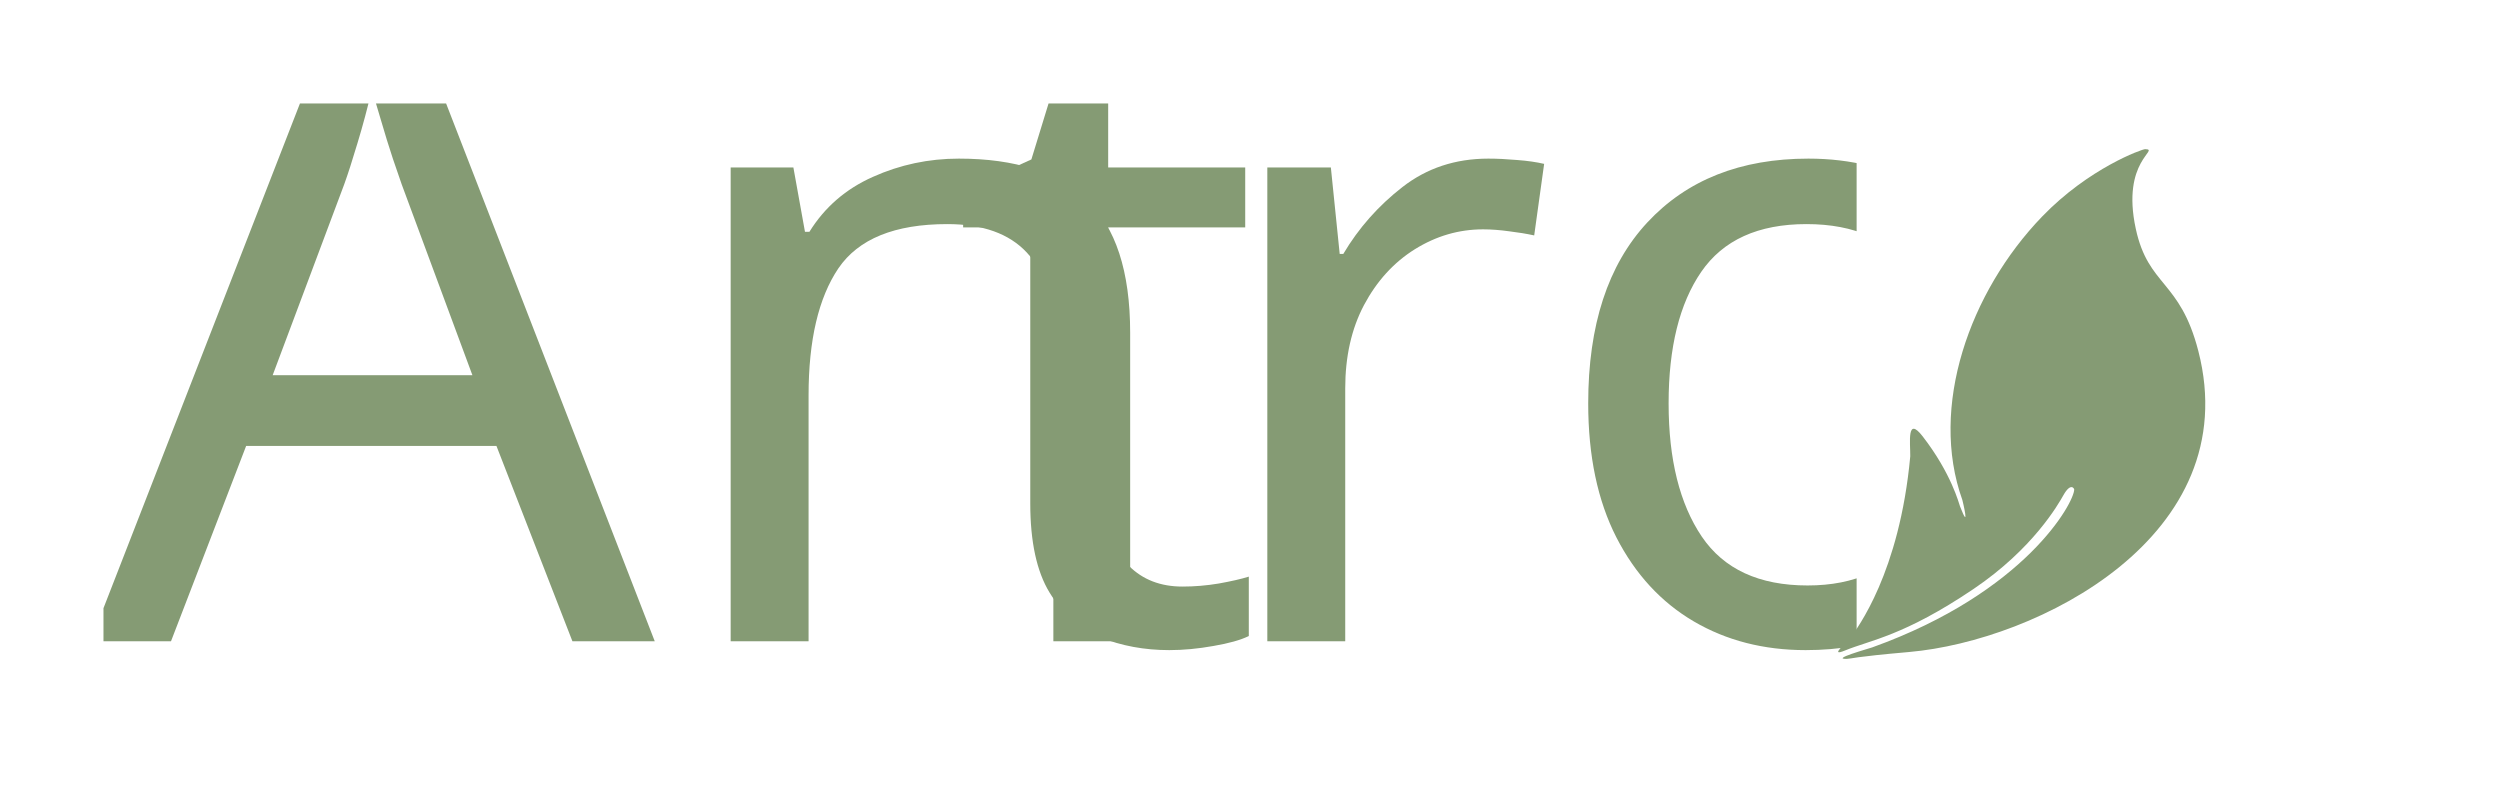
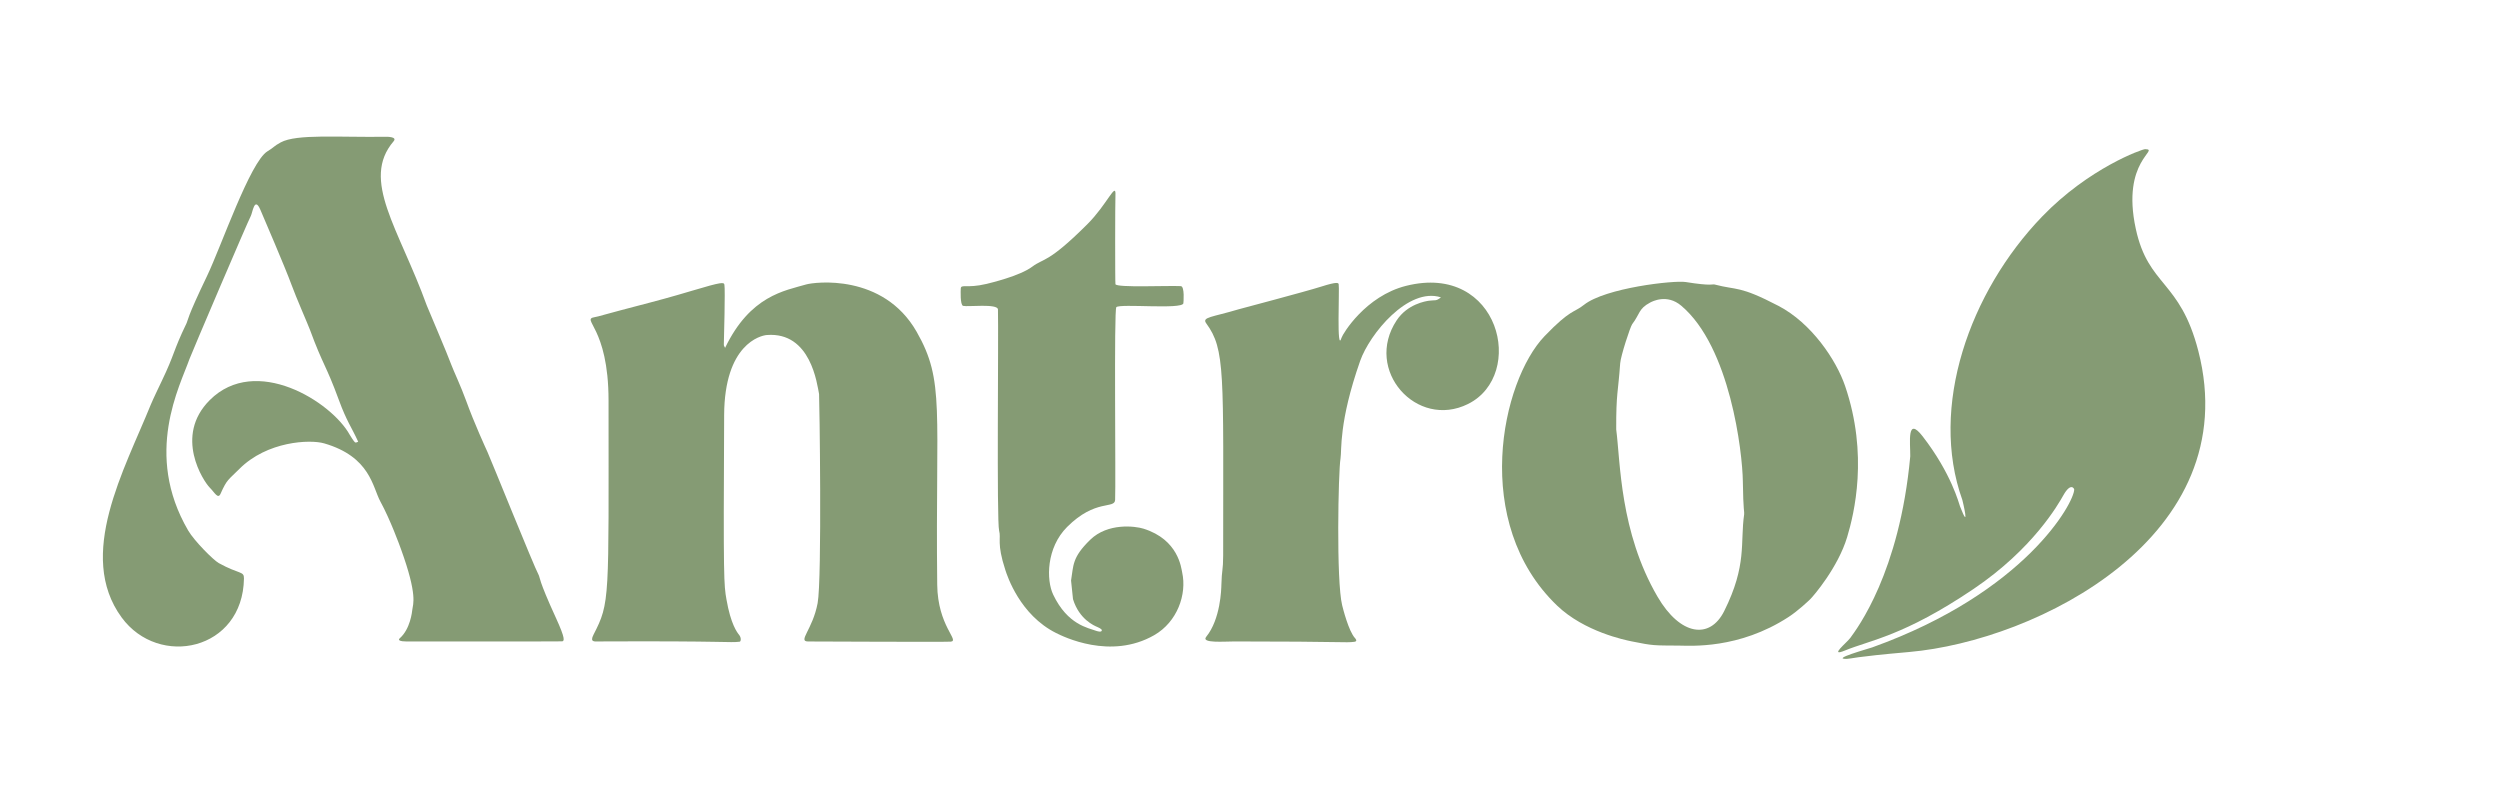
<svg xmlns="http://www.w3.org/2000/svg" width="100%" height="100%" viewBox="0 0 1208 383" version="1.1" xml:space="preserve" style="fill-rule:evenodd;clip-rule:evenodd;stroke-linejoin:round;stroke-miterlimit:2;">
  <g id="Prancheta1" transform="matrix(1,0,0,1,-608.1846,-1442.499)">
    <rect x="658.185" y="1492.499" width="847.118" height="299.032" style="fill:none;" />
-     <clipPath id="_clip1">
-       <rect x="658.185" y="1492.499" width="847.118" height="299.032" />
-     </clipPath>
-     <g clip-path="url(#_clip1)">
-       <g transform="matrix(8.543807,0,0,8.543807,228.7952,-16186.24)">
-         <g>
-           <g transform="matrix(1,0,0,1,49.529,2099.603)">
-             <text x="0px" y="0px" style="font-family:'Evantic-Regular', 'Evantic';font-size:50px;fill:rgb(133,155,116);">An</text>
-           </g>
-           <g transform="matrix(1,0,0,1,98.079,2099.603)">
-             <text x="0px" y="0px" style="font-family:'Evantic-Regular', 'Evantic';font-size:50px;fill:rgb(133,155,116);">t<tspan x="13.75px 30.6px " y="0px 0px ">ro</tspan>
-             </text>
-           </g>
-         </g>
-       </g>
+     <g transform="matrix(1,0,0,1,656.1846,1506.499)">
+       <path d="M763.498,247.961C750.941,247.871 750.957,248.047 740.445,245.916C737.31,245.28 717.595,241.284 704.385,228.621C662.696,188.659 677.451,120.147 698.376,98.385C710.961,85.297 712.481,87.201 717.36,83.312C727.651,75.11 760.871,71.372 766.523,72.278C779.329,74.331 779.423,73.186 780.509,73.473C791.397,76.354 792.226,73.829 811.346,83.794C827.329,92.124 839.245,109.918 843.541,122.483C854.901,155.713 847.96,184.145 844.544,195.517C840.15,210.145 828.288,224.021 826.616,225.621C825.839,226.365 820.913,231.083 816.212,234.143C792.143,249.81 768.665,247.99 763.498,247.961ZM732.955,143.493C732.889,125.723 733.873,125.855 734.876,111.523C735.118,108.07 739.721,93.893 740.685,92.631C744.467,87.682 743.675,85.195 749.344,82.201C750.41,81.638 757.47,77.91 764.343,83.688C788.068,103.636 793.956,154.654 794.141,168.507C794.339,183.305 794.957,183.282 794.772,184.553C792.777,198.281 796.287,208.953 785.117,231.309C778.251,245.051 763.967,243.286 752.893,224.28C734.662,192.993 735.002,159.177 732.955,143.493Z" style="fill:rgb(133,155,116);fill-opacity:1;" />
+       <path d="M125.075,149.441C121.778,142.202 119.573,139.713 115.781,129.383C109.426,112.07 108.134,112.659 101.78,95.383C100.848,92.85 95.076,79.733 92.774,73.386C90.032,65.828 79.035,40.216 77.803,37.347C74.951,30.704 74.034,38.822 73.195,40.351C71.71,43.057 44.327,107.255 43.538,109.516C39.029,122.431 21.306,155.236 42.889,192.28C45.883,197.417 55.151,206.674 57.733,208.101C67.704,213.608 69.936,211.867 69.881,215.496C69.362,250.353 28.784,258.959 10.761,234.334C-11.237,204.275 12.209,162.812 24.804,131.65C25.788,129.215 29.636,121.204 30.069,120.301C36.666,106.566 35.418,106.133 42.083,92.308C42.955,90.501 42.058,90.145 52.068,69.301C58.842,55.192 72.879,14.167 81.251,9.103C84.57,7.095 84.198,6.669 87.65,4.802C95.375,0.622 115.591,2.426 138.501,2.092C138.843,2.087 144.119,2.01 142.195,4.26C126.193,22.978 144.717,46.313 158.225,83.614C158.596,84.638 168.272,107.214 170.222,112.616C170.981,114.716 174.789,122.883 177.224,129.615C181.159,140.494 186.676,152.507 187.575,154.464C189.162,157.92 209.968,209.584 212.195,213.649C213.058,215.223 211.953,215.657 220.577,234.463C225.43,245.046 224.585,245.681 223.663,245.901C223.219,246.006 150.297,245.916 149.499,245.947C149.135,245.961 143.15,246.19 145.223,244.36C150.225,239.943 151.121,231.672 151.251,230.467C151.529,227.9 153.912,223.867 145.771,201.387C145.087,199.499 140.596,187.096 135.805,178.351C132.009,171.422 131.028,156.713 108.596,150.225C101.849,148.274 81.08,149.115 67.622,162.624C62.26,168.005 61.68,167.568 58.582,174.557C57.331,177.379 55.745,174.017 53.363,171.631C50.276,168.537 35.957,146.739 53.342,129.345C75.562,107.115 112.134,130.1 120.989,146.086C121.713,147.394 122.763,148.814 122.931,149.042C123.714,150.101 123.875,149.983 125.075,149.441Z" style="fill:rgb(133,155,116);fill-opacity:1;" />
+       <path d="M302.356,104.103C314.532,78.788 331.208,76.482 341.486,73.46C345.524,72.273 378.715,67.966 394.906,96.28C408.678,120.365 403.938,133.469 404.864,218.493C405.082,238.547 415.835,245.553 411.433,246.044C409.499,246.259 347.98,245.986 342.462,245.962C337.355,245.939 344.659,240.264 347.076,227.448C349.265,215.838 347.933,127.175 347.777,126.41C346.825,121.733 343.849,96.216 322.518,97.884C319.473,98.122 302.088,102.301 301.909,136.501C301.489,216.724 301.803,218.546 303.012,225.569C305.106,237.729 308.232,241.637 309.145,242.779C310.343,244.277 309.969,246.008 309.41,246.072C304.012,246.688 304.036,245.647 241.499,245.947C239.399,245.957 236.827,246.48 238.795,242.654C246.841,227.009 246.069,226.208 246.05,129.5C246.043,93.614 232.34,90.444 239.442,89.226C241.643,88.849 241.561,88.579 266.436,82.105C275.591,79.722 284.889,76.937 286.485,76.459C301.124,72.074 301.791,72.35 302.037,73.59C302.481,75.827 301.821,100.066 301.758,102.368C301.732,103.329 302.044,103.199 302.356,104.103Z" style="fill:rgb(133,155,116);fill-opacity:1;" />
+       <path d="M648.263,79.678C632.415,74.603 613.777,97.446 609.231,110.39C598.778,140.155 600.413,153.542 599.737,157.529C598.659,163.887 597.624,216.713 600.536,228.488C600.865,229.815 603.644,241.052 606.79,244.393C606.887,244.496 608.205,245.896 606.418,246.12C601.821,246.698 601.828,245.946 548.5,245.946C543.657,245.946 532.229,246.918 534.819,243.737C541.804,235.161 542.13,220.597 542.177,218.494C542.336,211.399 543.034,211.515 543.035,204.5C543.047,115.914 544.123,104.91 534.851,92.239C532.619,89.188 537.597,89.317 550.485,85.458C551.352,85.198 582.512,76.997 590.487,74.465C598.341,71.972 598.701,72.694 598.852,73.352C599.312,75.37 597.762,107.395 600.236,99.197C600.791,97.36 611.765,79.051 631.438,74.114C676.666,62.763 689.565,117.176 661.35,131.207C636.544,143.541 610.932,114.871 626.859,90.803C632.121,82.851 640.975,81.534 642.417,81.32C645.509,80.859 645.799,81.692 648.263,79.678Z" style="fill:rgb(133,155,116);fill-opacity:1;" />
+       <path d="M481.604,240.801C481.816,240.877 484.418,241.803 484.408,240.525C484.403,239.857 482.383,239.021 482.18,238.937C480.863,238.392 473.487,235.34 470.474,225.51C470.403,225.279 469.53,216.535 469.535,216.507C470.761,209.218 469.924,205.431 478.799,196.807C487.337,188.51 500.543,190.212 504.518,191.451C521.5,196.743 522.767,210.542 523.222,212.592C525.571,223.172 520.882,236.505 509.719,242.909C488.611,255.018 465.708,243.575 462.315,241.88C444.861,233.159 438.74,214.375 437.77,211.398C433.509,198.321 435.82,196.299 434.773,192.418C433.545,187.864 434.544,97.992 434.214,85.533C434.135,82.567 419.561,84.354 417.393,83.806C415.853,83.417 416.213,76.104 416.246,75.429C416.358,73.148 419.181,75.421 428.454,73.23C430.31,72.792 444.786,69.372 450.78,64.86C456.376,60.648 458.357,63.336 477.371,44.375C487.004,34.768 491.361,23.3 490.983,30.385C490.826,33.329 490.784,72.883 490.989,73.339C491.774,75.087 516.063,73.934 522.564,74.255C524.529,74.352 523.859,82.321 523.8,82.582C523.114,85.642 493.257,82.628 491.415,84.414C490.206,85.587 491.213,168.997 490.826,177.551C490.62,182.095 481.33,176.918 467.626,190.627C457.556,200.7 457.525,216.229 460.898,223.32C467.885,238.006 477.965,239.396 481.604,240.801Z" style="fill:rgb(133,155,116);fill-opacity:1;" />
    </g>
  </g>
  <g id="Prancheta2" transform="matrix(1,0,0,1,36.31984,51.90113)">
    <rect x="-36.32" y="-51.901" width="1207.546" height="382.568" style="fill:none;" />
    <g id="IMG_0829.PNG" transform="matrix(1,0,0,1,848.6802,18.09887)">
-       <path d="M38.037,150.48C38.101,144.001 36.217,130.758 44.038,140.859C57.951,158.828 61.614,173.48 62.085,174.695C67.161,187.782 63.297,171.836 63.208,171.587C47.095,126.544 66.698,71.054 101.7,34.696C124.32,11.2 150.178,2.029 151.536,2.069C158.959,2.287 139.836,7.426 147.014,40.57C153.073,68.545 168.37,65.211 177.222,99.571C200.337,189.294 99.167,239.636 37.463,245.052C9.824,247.477 9.918,248.267 7.508,248.355C-0.885,248.662 17.92,243.443 19.625,242.83C93.868,216.151 117.293,172.712 117.254,166.511C117.251,166.041 115.565,163.039 112.05,169.263C109.579,173.639 97.433,195.147 68.581,214.617C34.91,237.34 18.731,239.283 6.453,244.336C-1.503,247.611 7.417,240.527 9.099,238.194C12.339,233.703 32.849,206.822 38.037,150.48Z" style="fill:rgb(133,155,116);fill-opacity:1;" />
+       <path d="M38.037,150.48C38.101,144.001 36.217,130.758 44.038,140.859C57.951,158.828 61.614,173.48 62.085,174.695C67.161,187.782 63.297,171.836 63.208,171.587C47.095,126.544 66.698,71.054 101.7,34.696C124.32,11.2 150.178,2.029 151.536,2.069C158.959,2.287 139.836,7.426 147.014,40.57C153.073,68.545 168.37,65.211 177.222,99.571C200.337,189.294 99.167,239.636 37.463,245.052C9.824,247.477 9.918,248.267 7.508,248.355C-0.885,248.662 17.92,243.443 19.625,242.83C93.868,216.151 117.293,172.712 117.254,166.511C117.251,166.041 115.565,163.039 112.05,169.263C109.579,173.639 97.433,195.147 68.581,214.617C34.91,237.34 18.731,239.283 6.453,244.336C-1.503,247.611 7.417,240.527 9.099,238.194C12.339,233.703 32.849,206.822 38.037,150.48Z" style="fill:rgb(133,155,116);" />
    </g>
  </g>
</svg>
